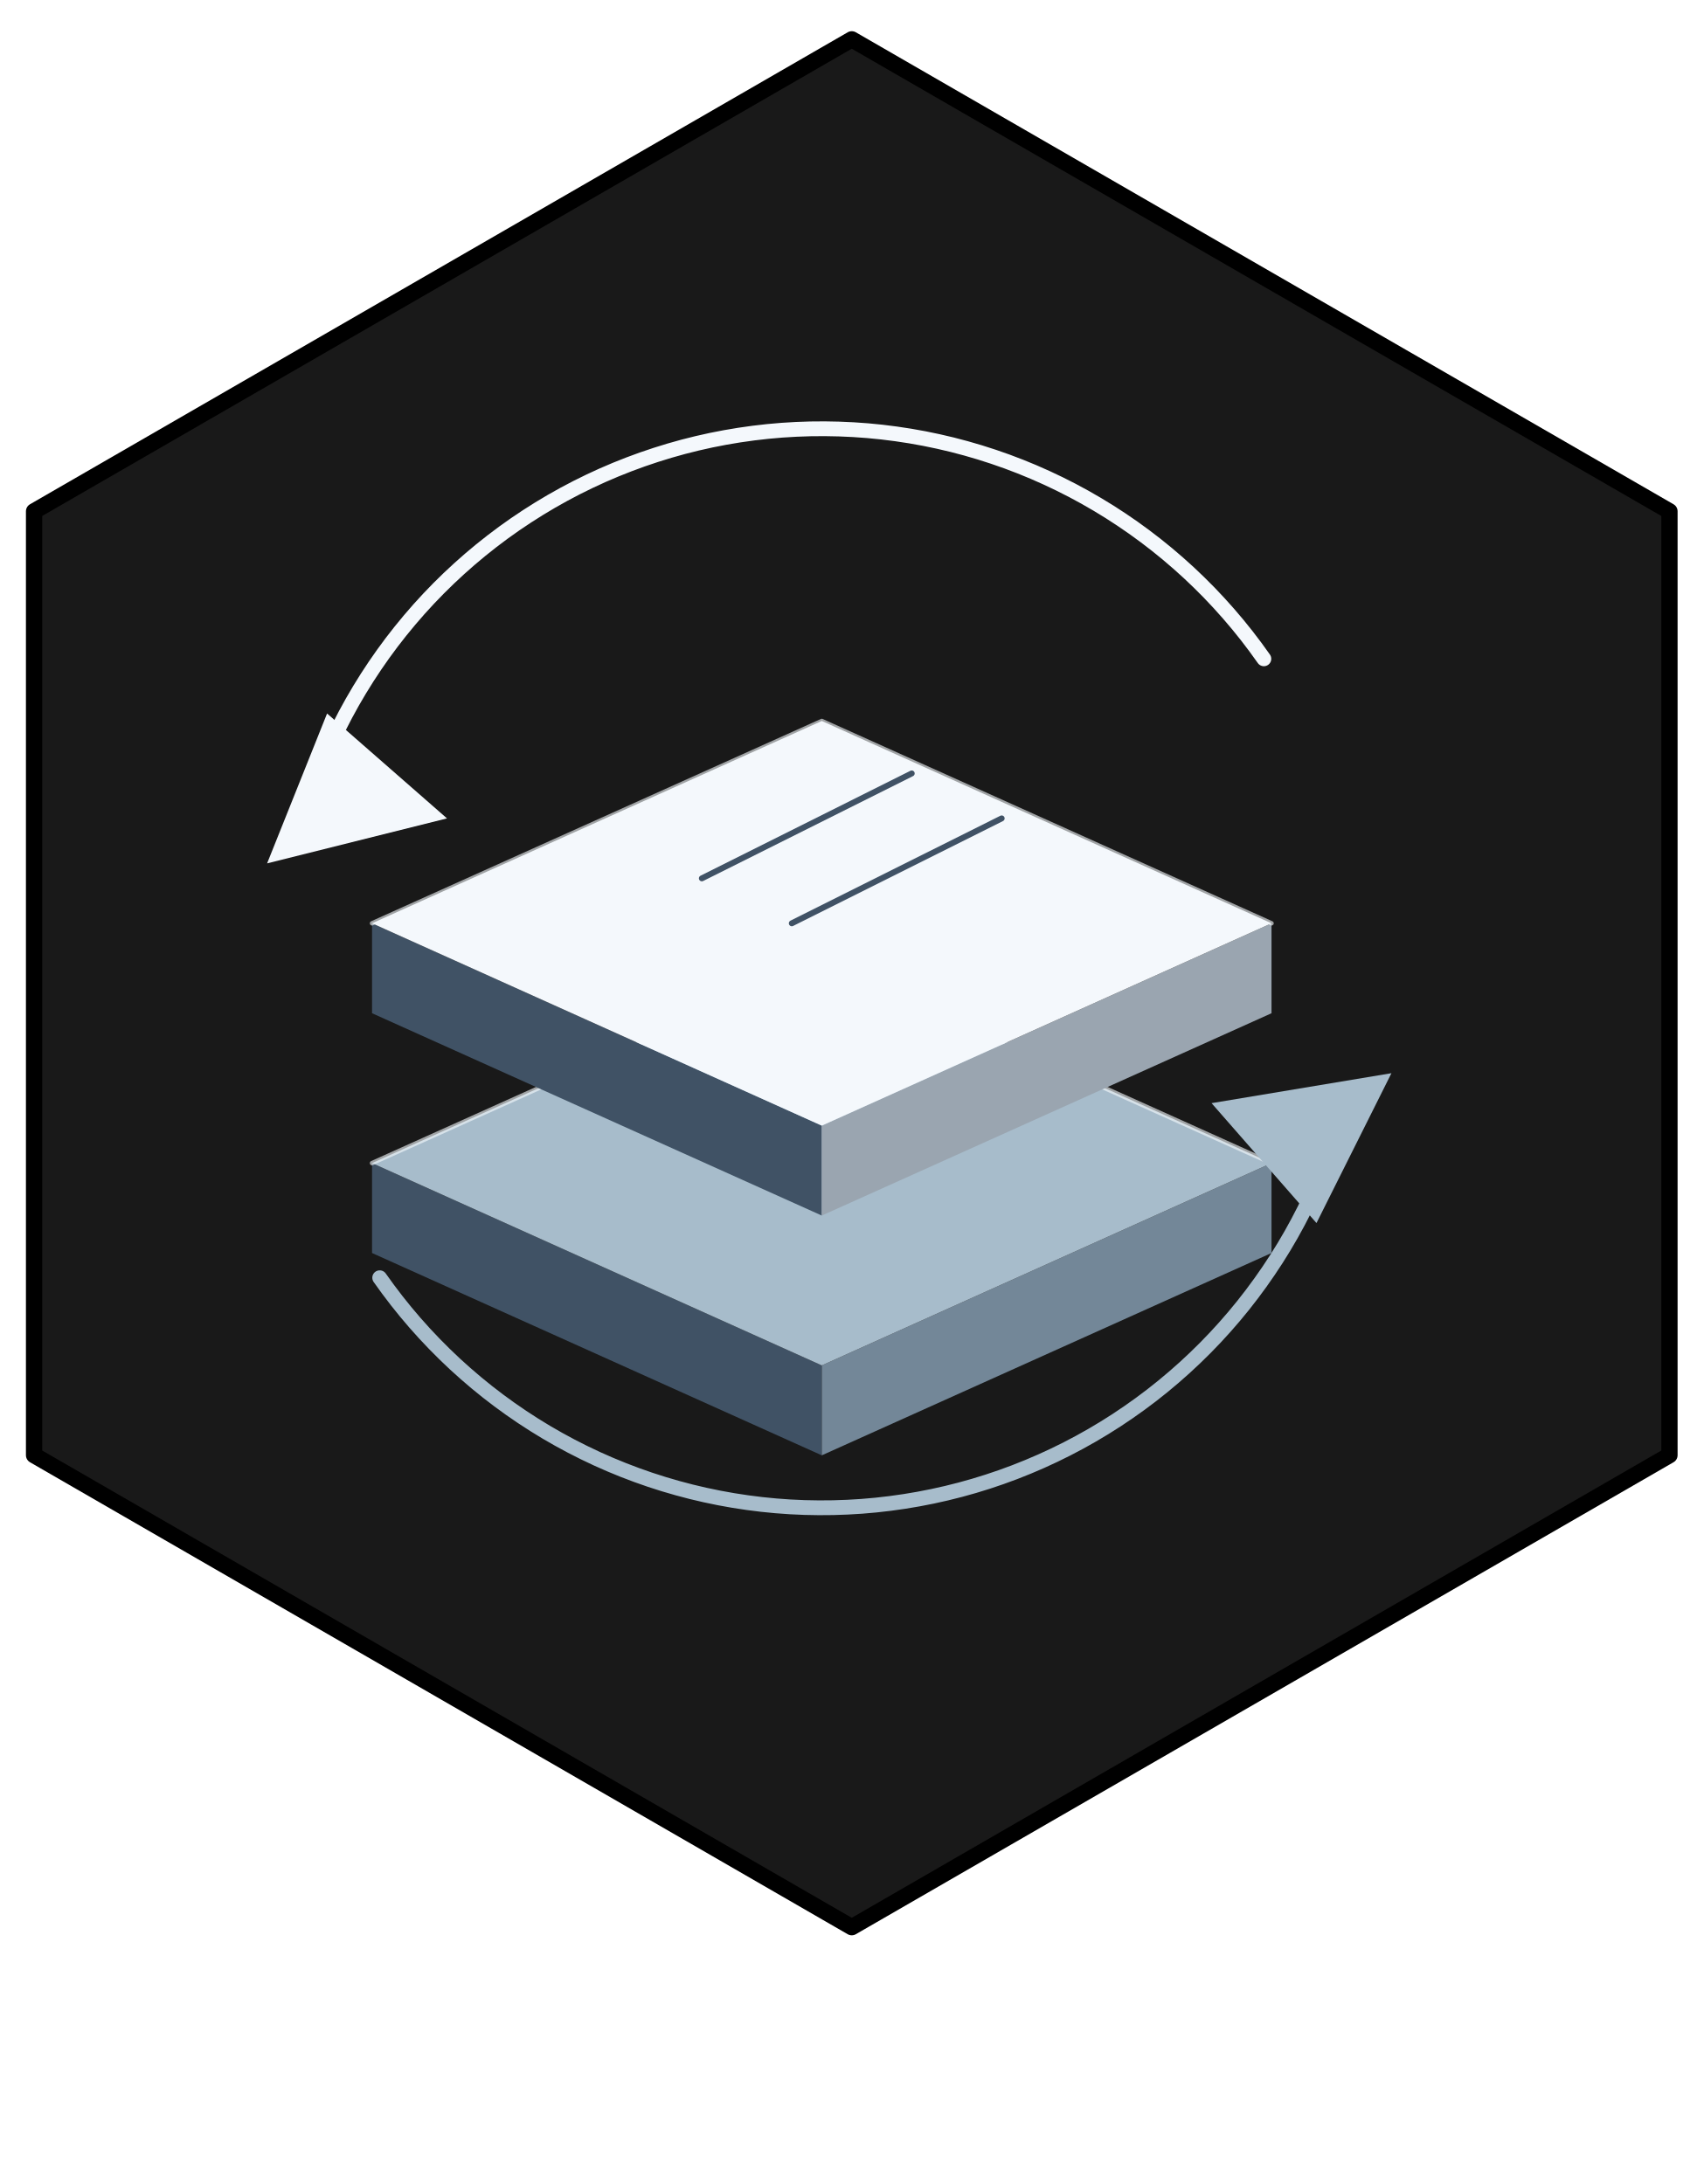
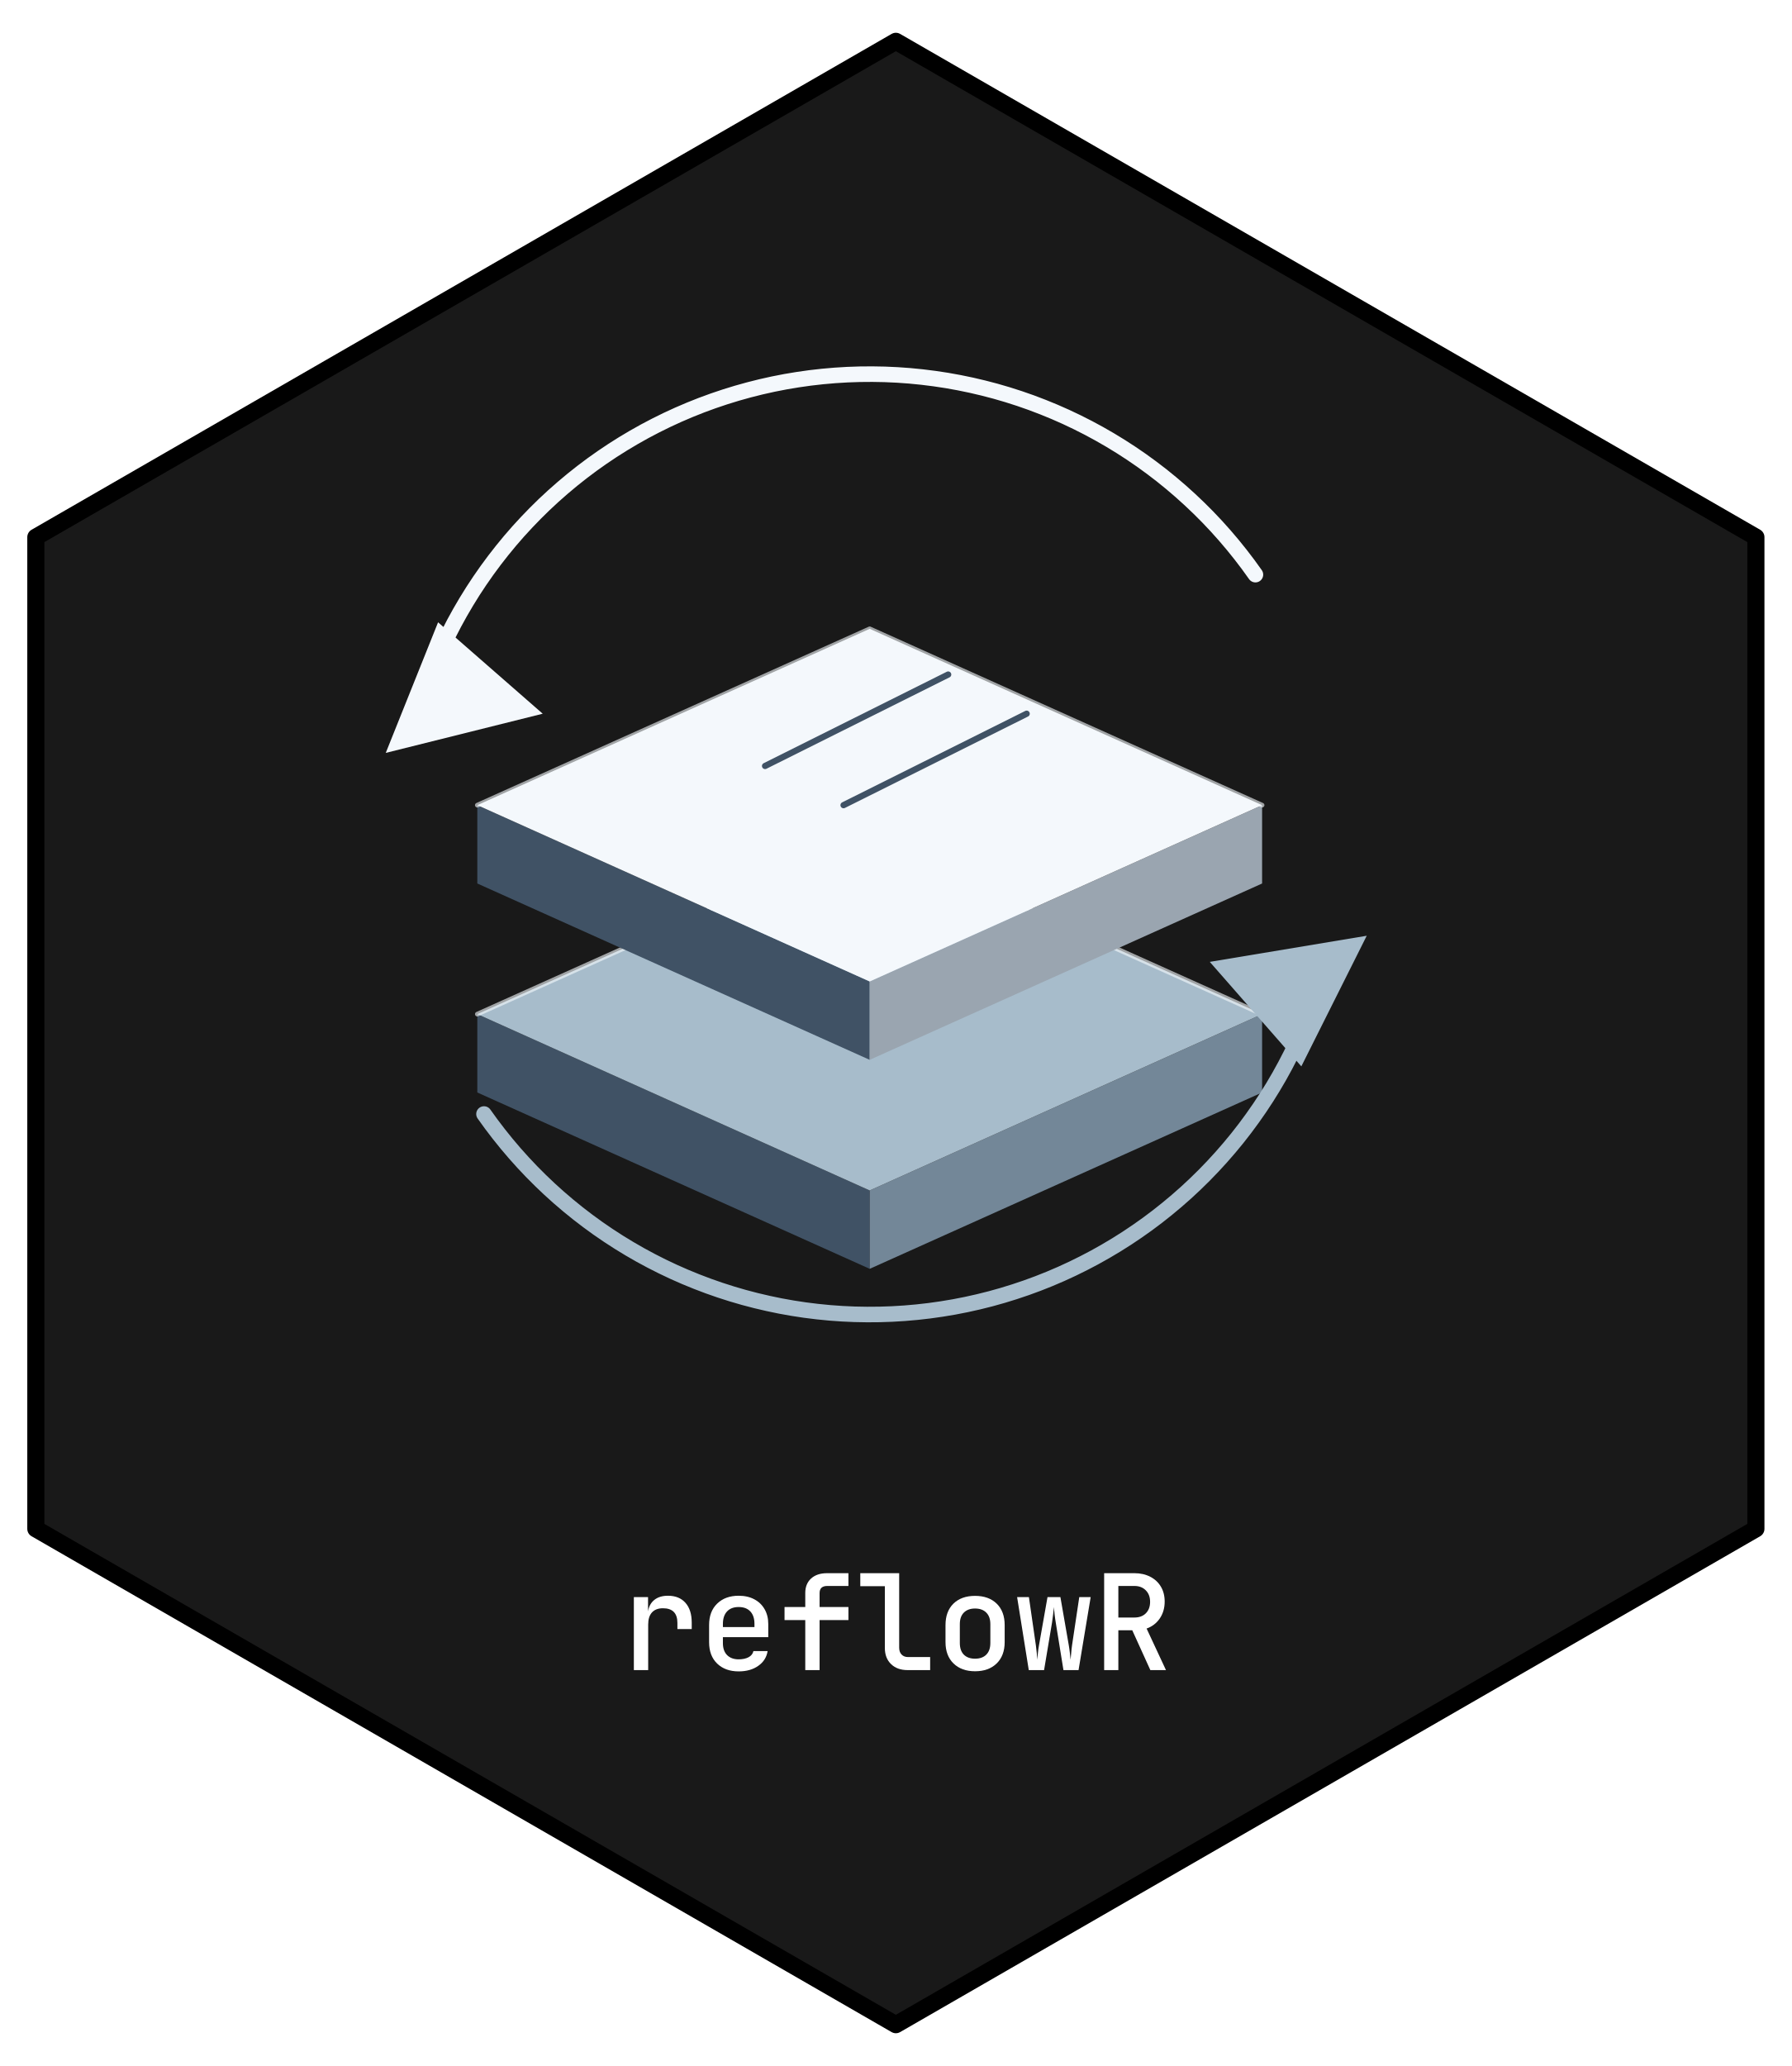
- <svg xmlns="http://www.w3.org/2000/svg" xmlns:xlink="http://www.w3.org/1999/xlink" width="432pt" height="554pt" viewBox="0 0 432 554">
+ <svg xmlns="http://www.w3.org/2000/svg" xmlns:xlink="http://www.w3.org/1999/xlink" width="432pt" height="498pt" viewBox="0 0 432 498">
  <defs>
    <g>
      <g id="glyph-0-0">
-         <path d="M 3.531 0 L 3.531 -18.703 L 7.172 -18.703 L 7.172 -15.031 C 7.359 -16.27 7.891 -17.25 8.766 -17.969 C 9.648 -18.688 10.82 -19.047 12.281 -19.047 C 14.195 -19.047 15.688 -18.441 16.75 -17.234 C 17.82 -16.035 18.359 -14.348 18.359 -12.172 L 18.359 -10.5 L 14.688 -10.5 L 14.688 -12.062 C 14.688 -14.582 13.453 -15.844 10.984 -15.844 C 9.754 -15.844 8.816 -15.484 8.172 -14.766 C 7.523 -14.055 7.203 -13.02 7.203 -11.656 L 7.203 0 Z M 3.531 0 " />
+         <path d="M 3.328 0 L 3.328 -17.594 L 6.75 -17.594 L 6.75 -14.141 C 6.926 -15.316 7.426 -16.238 8.25 -16.906 C 9.082 -17.582 10.18 -17.922 11.547 -17.922 C 13.359 -17.922 14.766 -17.352 15.766 -16.219 C 16.773 -15.094 17.281 -13.504 17.281 -11.453 L 17.281 -9.891 L 13.828 -9.891 L 13.828 -11.359 C 13.828 -13.723 12.664 -14.906 10.344 -14.906 C 9.188 -14.906 8.301 -14.566 7.688 -13.891 C 7.082 -13.223 6.781 -12.25 6.781 -10.969 L 6.781 0 Z M 3.328 0 " />
      </g>
      <g id="glyph-0-1">
-         <path d="M 10.203 0.344 C 7.91 0.344 6.07 -0.32 4.688 -1.656 C 3.312 -3 2.625 -4.828 2.625 -7.141 L 2.625 -11.562 C 2.625 -13.875 3.312 -15.695 4.688 -17.031 C 6.07 -18.375 7.91 -19.047 10.203 -19.047 C 11.742 -19.047 13.078 -18.742 14.203 -18.141 C 15.336 -17.535 16.219 -16.688 16.844 -15.594 C 17.469 -14.508 17.781 -13.242 17.781 -11.797 L 17.781 -8.438 L 6.156 -8.438 L 6.156 -6.906 C 6.156 -5.594 6.516 -4.57 7.234 -3.844 C 7.961 -3.113 8.953 -2.75 10.203 -2.75 C 11.223 -2.75 12.07 -2.938 12.75 -3.312 C 13.426 -3.688 13.832 -4.203 13.969 -4.859 L 17.609 -4.859 C 17.359 -3.273 16.555 -2.008 15.203 -1.062 C 13.859 -0.125 12.191 0.344 10.203 0.344 Z M 6.156 -11.797 L 6.156 -11.016 L 14.25 -11.016 L 14.25 -11.828 C 14.25 -13.211 13.895 -14.281 13.188 -15.031 C 12.488 -15.781 11.492 -16.156 10.203 -16.156 C 8.91 -16.156 7.91 -15.773 7.203 -15.016 C 6.504 -14.254 6.156 -13.18 6.156 -11.797 Z M 6.156 -11.797 " />
+         <path d="M 9.594 0.312 C 7.445 0.312 5.723 -0.312 4.422 -1.562 C 3.117 -2.82 2.469 -4.539 2.469 -6.719 L 2.469 -10.875 C 2.469 -13.051 3.117 -14.77 4.422 -16.031 C 5.723 -17.289 7.445 -17.922 9.594 -17.922 C 11.051 -17.922 12.312 -17.633 13.375 -17.062 C 14.438 -16.5 15.258 -15.707 15.844 -14.688 C 16.438 -13.664 16.734 -12.473 16.734 -11.109 L 16.734 -7.938 L 5.797 -7.938 L 5.797 -6.5 C 5.797 -5.258 6.133 -4.297 6.812 -3.609 C 7.5 -2.93 8.426 -2.594 9.594 -2.594 C 10.562 -2.594 11.363 -2.766 12 -3.109 C 12.633 -3.461 13.02 -3.953 13.156 -4.578 L 16.578 -4.578 C 16.336 -3.086 15.582 -1.898 14.312 -1.016 C 13.051 -0.129 11.477 0.312 9.594 0.312 Z M 5.797 -11.109 L 5.797 -10.375 L 13.406 -10.375 L 13.406 -11.141 C 13.406 -12.441 13.07 -13.441 12.406 -14.141 C 11.75 -14.848 10.812 -15.203 9.594 -15.203 C 8.383 -15.203 7.445 -14.844 6.781 -14.125 C 6.125 -13.414 5.797 -12.41 5.797 -11.109 Z M 5.797 -11.109 " />
      </g>
      <g id="glyph-0-2">
-         <path d="M 7.078 0 L 7.078 -12.812 L 1.766 -12.812 L 1.766 -16.156 L 7.078 -16.156 L 7.078 -19.75 C 7.078 -21.312 7.57 -22.547 8.562 -23.453 C 9.562 -24.359 10.922 -24.812 12.641 -24.812 L 18.125 -24.812 L 18.125 -21.562 L 12.719 -21.562 C 11.406 -21.562 10.75 -20.945 10.75 -19.719 L 10.75 -16.156 L 18.125 -16.156 L 18.125 -12.812 L 10.75 -12.812 L 10.75 0 Z M 7.078 0 " />
+         <path d="M 6.656 0 L 6.656 -12.062 L 1.656 -12.062 L 1.656 -15.203 L 6.656 -15.203 L 6.656 -18.594 C 6.656 -20.062 7.125 -21.223 8.062 -22.078 C 9 -22.93 10.281 -23.359 11.906 -23.359 L 17.062 -23.359 L 17.062 -20.281 L 11.969 -20.281 C 10.727 -20.281 10.109 -19.707 10.109 -18.562 L 10.109 -15.203 L 17.062 -15.203 L 17.062 -12.062 L 10.109 -12.062 L 10.109 0 Z M 6.656 0 " />
      </g>
      <g id="glyph-0-3">
-         <path d="M 13.094 0 C 11.32 0 9.91 -0.516 8.859 -1.547 C 7.805 -2.578 7.281 -3.953 7.281 -5.672 L 7.281 -21.484 L 0.984 -21.484 L 0.984 -24.812 L 10.953 -24.812 L 10.953 -5.75 C 10.953 -5 11.156 -4.406 11.562 -3.969 C 11.969 -3.539 12.52 -3.328 13.219 -3.328 L 18.875 -3.328 L 18.875 0 Z M 13.094 0 " />
+         <path d="M 12.312 0 C 10.656 0 9.328 -0.484 8.328 -1.453 C 7.336 -2.422 6.844 -3.719 6.844 -5.344 L 6.844 -20.219 L 0.922 -20.219 L 0.922 -23.359 L 10.297 -23.359 L 10.297 -5.406 C 10.297 -4.707 10.488 -4.156 10.875 -3.75 C 11.258 -3.344 11.785 -3.141 12.453 -3.141 L 17.766 -3.141 L 17.766 0 Z M 12.312 0 " />
      </g>
      <g id="glyph-0-4">
-         <path d="M 10.203 0.312 C 7.891 0.312 6.047 -0.352 4.672 -1.688 C 3.305 -3.031 2.625 -4.859 2.625 -7.172 L 2.625 -11.531 C 2.625 -13.863 3.301 -15.691 4.656 -17.016 C 6.02 -18.336 7.867 -19 10.203 -19 C 12.535 -19 14.379 -18.336 15.734 -17.016 C 17.098 -15.691 17.781 -13.863 17.781 -11.531 L 17.781 -7.172 C 17.781 -4.859 17.094 -3.031 15.719 -1.688 C 14.352 -0.352 12.516 0.312 10.203 0.312 Z M 10.203 -2.922 C 11.422 -2.922 12.375 -3.266 13.062 -3.953 C 13.758 -4.648 14.109 -5.645 14.109 -6.938 L 14.109 -11.766 C 14.109 -13.055 13.758 -14.047 13.062 -14.734 C 12.375 -15.43 11.422 -15.781 10.203 -15.781 C 8.973 -15.781 8.016 -15.43 7.328 -14.734 C 6.641 -14.047 6.297 -13.055 6.297 -11.766 L 6.297 -6.938 C 6.297 -5.645 6.641 -4.648 7.328 -3.953 C 8.016 -3.266 8.973 -2.922 10.203 -2.922 Z M 10.203 -2.922 " />
+         <path d="M 9.594 0.281 C 7.426 0.281 5.695 -0.344 4.406 -1.594 C 3.113 -2.852 2.469 -4.57 2.469 -6.75 L 2.469 -10.844 C 2.469 -13.039 3.102 -14.766 4.375 -16.016 C 5.656 -17.266 7.395 -17.891 9.594 -17.891 C 11.789 -17.891 13.531 -17.266 14.812 -16.016 C 16.094 -14.766 16.734 -13.039 16.734 -10.844 L 16.734 -6.75 C 16.734 -4.57 16.086 -2.852 14.797 -1.594 C 13.504 -0.344 11.77 0.281 9.594 0.281 Z M 9.594 -2.75 C 10.75 -2.75 11.648 -3.07 12.297 -3.719 C 12.953 -4.375 13.281 -5.312 13.281 -6.531 L 13.281 -11.078 C 13.281 -12.285 12.953 -13.211 12.297 -13.859 C 11.648 -14.516 10.75 -14.844 9.594 -14.844 C 8.445 -14.844 7.547 -14.516 6.891 -13.859 C 6.242 -13.211 5.922 -12.285 5.922 -11.078 L 5.922 -6.531 C 5.922 -5.312 6.242 -4.375 6.891 -3.719 C 7.547 -3.07 8.445 -2.75 9.594 -2.75 Z M 9.594 -2.75 " />
      </g>
      <g id="glyph-0-5">
-         <path d="M 3.781 0 L 0.781 -18.703 L 3.812 -18.703 L 5.578 -6.391 C 5.672 -5.773 5.75 -5.109 5.812 -4.391 C 5.883 -3.68 5.93 -3.102 5.953 -2.656 C 5.992 -3.102 6.047 -3.68 6.109 -4.391 C 6.18 -5.109 6.273 -5.773 6.391 -6.391 L 8.562 -18.703 L 11.859 -18.703 L 14.016 -6.391 C 14.117 -5.773 14.211 -5.109 14.297 -4.391 C 14.379 -3.68 14.441 -3.102 14.484 -2.656 C 14.523 -3.102 14.57 -3.68 14.625 -4.391 C 14.688 -5.109 14.766 -5.773 14.859 -6.391 L 16.688 -18.703 L 19.625 -18.703 L 16.531 0 L 12.641 0 L 10.672 -12.203 C 10.555 -12.836 10.457 -13.539 10.375 -14.312 C 10.301 -15.082 10.242 -15.695 10.203 -16.156 C 10.18 -15.695 10.117 -15.082 10.016 -14.312 C 9.91 -13.539 9.812 -12.836 9.719 -12.203 L 7.688 0 Z M 3.781 0 " />
+         <path d="M 3.547 0 L 0.734 -17.594 L 3.578 -17.594 L 5.25 -6.016 C 5.332 -5.441 5.406 -4.816 5.469 -4.141 C 5.531 -3.473 5.57 -2.926 5.594 -2.5 C 5.633 -2.926 5.688 -3.473 5.75 -4.141 C 5.82 -4.816 5.91 -5.441 6.016 -6.016 L 8.062 -17.594 L 11.172 -17.594 L 13.188 -6.016 C 13.289 -5.441 13.379 -4.816 13.453 -4.141 C 13.523 -3.473 13.582 -2.926 13.625 -2.5 C 13.676 -2.926 13.727 -3.473 13.781 -4.141 C 13.832 -4.816 13.898 -5.441 13.984 -6.016 L 15.719 -17.594 L 18.469 -17.594 L 15.547 0 L 11.906 0 L 10.047 -11.484 C 9.941 -12.086 9.848 -12.75 9.766 -13.469 C 9.691 -14.195 9.633 -14.773 9.594 -15.203 C 9.57 -14.773 9.516 -14.195 9.422 -13.469 C 9.328 -12.75 9.238 -12.086 9.156 -11.484 L 7.234 0 Z M 3.547 0 " />
      </g>
      <g id="glyph-0-6">
-         <path d="M 2.891 0 L 2.891 -24.812 L 10.641 -24.812 C 12.18 -24.812 13.535 -24.508 14.703 -23.906 C 15.867 -23.312 16.773 -22.469 17.422 -21.375 C 18.066 -20.289 18.391 -19.016 18.391 -17.547 C 18.391 -15.891 17.969 -14.445 17.125 -13.219 C 16.289 -12 15.172 -11.141 13.766 -10.641 L 18.734 0 L 14.719 0 L 10.094 -10.203 L 6.531 -10.203 L 6.531 0 Z M 6.531 -13.469 L 10.641 -13.469 C 11.867 -13.469 12.844 -13.828 13.562 -14.547 C 14.289 -15.273 14.656 -16.25 14.656 -17.469 C 14.656 -18.719 14.285 -19.711 13.547 -20.453 C 12.805 -21.191 11.836 -21.562 10.641 -21.562 L 6.531 -21.562 Z M 6.531 -13.469 " />
+         <path d="M 2.719 0 L 2.719 -23.359 L 10.016 -23.359 C 11.461 -23.359 12.734 -23.07 13.828 -22.5 C 14.93 -21.938 15.785 -21.145 16.391 -20.125 C 17.004 -19.102 17.312 -17.898 17.312 -16.516 C 17.312 -14.953 16.914 -13.594 16.125 -12.438 C 15.332 -11.289 14.273 -10.484 12.953 -10.016 L 17.625 0 L 13.859 0 L 9.5 -9.594 L 6.141 -9.594 L 6.141 0 Z M 6.141 -12.672 L 10.016 -12.672 C 11.172 -12.672 12.086 -13.008 12.766 -13.688 C 13.453 -14.375 13.797 -15.297 13.797 -16.453 C 13.797 -17.617 13.445 -18.547 12.75 -19.234 C 12.062 -19.93 11.148 -20.281 10.016 -20.281 L 6.141 -20.281 Z M 6.141 -12.672 " />
      </g>
    </g>
  </defs>
-   <path fill-rule="nonzero" fill="rgb(9.804%, 9.804%, 9.804%)" fill-opacity="1" stroke-width="4.125" stroke-linecap="round" stroke-linejoin="round" stroke="rgb(0%, 0%, 0%)" stroke-opacity="1" stroke-miterlimit="10" d="M 216 9.977 L 423.359 129.695 L 423.359 369.133 L 216 488.855 L 8.641 369.133 L 8.641 129.695 Z M 216 9.977 " />
-   <path fill-rule="nonzero" fill="rgb(25.098%, 32.157%, 39.608%)" fill-opacity="1" d="M 94.348 295.035 L 208.398 346.355 L 208.398 369.164 L 94.348 317.844 Z M 94.348 295.035 " />
-   <path fill-rule="nonzero" fill="rgb(45.098%, 52.941%, 59.608%)" fill-opacity="1" d="M 208.398 346.355 L 322.445 295.035 L 322.445 317.844 L 208.398 369.164 Z M 208.398 346.355 " />
-   <path fill-rule="nonzero" fill="rgb(65.49%, 73.725%, 79.608%)" fill-opacity="1" d="M 94.348 295.035 L 208.398 243.715 L 322.445 295.035 L 208.398 346.355 Z M 94.348 295.035 " />
-   <path fill="none" stroke-width="1.125" stroke-linecap="round" stroke-linejoin="round" stroke="rgb(95.686%, 97.255%, 98.824%)" stroke-opacity="0.62" stroke-miterlimit="10" d="M 94.348 295.035 L 208.398 243.715 L 322.445 295.035 " />
-   <path fill-rule="nonzero" fill="rgb(25.098%, 32.157%, 39.608%)" fill-opacity="1" d="M 94.348 234.207 L 208.398 285.531 L 208.398 308.34 L 94.348 257.02 Z M 94.348 234.207 " />
-   <path fill-rule="nonzero" fill="rgb(60.392%, 64.706%, 69.02%)" fill-opacity="1" d="M 208.398 285.531 L 322.445 234.207 L 322.445 257.02 L 208.398 308.34 Z M 208.398 285.531 " />
-   <path fill-rule="nonzero" fill="rgb(95.686%, 97.255%, 98.824%)" fill-opacity="1" d="M 94.348 234.207 L 208.398 182.887 L 322.445 234.207 L 208.398 285.531 Z M 94.348 234.207 " />
-   <path fill="none" stroke-width="1.125" stroke-linecap="round" stroke-linejoin="round" stroke="rgb(95.686%, 97.255%, 98.824%)" stroke-opacity="0.62" stroke-miterlimit="10" d="M 94.348 234.207 L 208.398 182.887 L 322.445 234.207 " />
-   <path fill="none" stroke-width="3.75" stroke-linecap="round" stroke-linejoin="round" stroke="rgb(95.686%, 97.255%, 98.824%)" stroke-opacity="1" stroke-miterlimit="10" d="M 320.504 167.117 L 318.383 164.172 L 316.188 161.285 L 313.914 158.457 L 311.566 155.691 L 309.145 152.988 L 306.656 150.348 L 304.094 147.777 L 301.469 145.273 L 298.773 142.844 L 296.02 140.484 L 293.203 138.199 L 290.324 135.988 L 287.391 133.855 L 284.398 131.801 L 281.355 129.824 L 278.262 127.934 L 275.117 126.121 L 271.926 124.395 L 268.691 122.754 L 265.41 121.199 L 262.094 119.73 L 258.738 118.352 L 255.348 117.062 L 251.922 115.863 L 248.469 114.754 L 244.984 113.738 L 241.477 112.812 L 237.945 111.984 L 234.391 111.246 L 230.82 110.605 L 227.234 110.059 L 223.633 109.605 L 220.023 109.25 L 216.406 108.992 L 212.781 108.828 L 209.152 108.758 L 205.523 108.785 L 201.898 108.91 L 198.277 109.129 L 194.664 109.445 L 191.059 109.859 L 187.465 110.367 L 183.887 110.969 L 180.328 111.664 L 176.785 112.457 L 173.27 113.34 L 169.773 114.32 L 166.309 115.391 L 162.871 116.551 L 159.465 117.805 L 156.094 119.145 L 152.758 120.574 L 149.465 122.094 L 146.211 123.699 L 143 125.391 L 139.836 127.168 L 136.723 129.027 L 133.656 130.969 L 130.645 132.988 L 127.684 135.09 L 124.785 137.27 L 121.941 139.523 L 119.16 141.852 L 116.441 144.254 L 113.785 146.727 L 111.195 149.27 L 108.676 151.879 L 106.227 154.555 L 103.852 157.297 L 101.547 160.098 L 99.316 162.961 L 97.164 165.883 L 95.09 168.859 L 93.094 171.891 L 91.18 174.973 L 89.348 178.102 L 87.602 181.281 L 85.938 184.508 L 84.363 187.773 " />
-   <path fill="none" stroke-width="3.75" stroke-linecap="round" stroke-linejoin="round" stroke="rgb(65.49%, 73.725%, 79.608%)" stroke-opacity="1" stroke-miterlimit="10" d="M 96.289 324.113 L 98.41 327.055 L 100.605 329.941 L 102.879 332.77 L 105.227 335.539 L 107.648 338.242 L 110.141 340.879 L 112.699 343.449 L 115.324 345.953 L 118.02 348.383 L 120.773 350.742 L 123.594 353.031 L 126.469 355.238 L 129.402 357.371 L 132.395 359.426 L 135.438 361.402 L 138.531 363.297 L 141.676 365.105 L 144.867 366.832 L 148.105 368.473 L 151.383 370.031 L 154.699 371.496 L 158.055 372.875 L 161.445 374.164 L 164.871 375.367 L 168.324 376.473 L 171.809 377.488 L 175.316 378.414 L 178.848 379.242 L 182.402 379.98 L 185.973 380.621 L 189.559 381.168 L 193.16 381.621 L 196.77 381.977 L 200.391 382.238 L 204.012 382.402 L 207.641 382.469 L 211.27 382.441 L 214.895 382.316 L 218.516 382.098 L 222.133 381.781 L 225.734 381.367 L 229.328 380.859 L 232.906 380.258 L 236.465 379.562 L 240.008 378.77 L 243.527 377.887 L 247.02 376.91 L 250.488 375.84 L 253.926 374.676 L 257.328 373.426 L 260.699 372.082 L 264.035 370.652 L 267.328 369.133 L 270.582 367.527 L 273.793 365.836 L 276.957 364.059 L 280.07 362.203 L 283.137 360.262 L 286.148 358.238 L 289.109 356.137 L 292.012 353.961 L 294.852 351.707 L 297.633 349.375 L 300.355 346.973 L 303.008 344.5 L 305.598 341.957 L 308.117 339.348 L 310.566 336.672 L 312.945 333.93 L 315.25 331.129 L 317.477 328.266 L 319.629 325.344 L 321.703 322.367 L 323.699 319.34 L 325.613 316.258 L 327.445 313.125 L 329.191 309.945 L 330.855 306.719 L 332.434 303.453 " />
-   <path fill-rule="nonzero" fill="rgb(95.686%, 97.255%, 98.824%)" fill-opacity="1" d="M 82.945 180.988 L 67.738 219.004 L 113.355 207.598 Z M 82.945 180.988 " />
-   <path fill-rule="nonzero" fill="rgb(65.49%, 73.725%, 79.608%)" fill-opacity="1" d="M 333.848 310.242 L 352.859 272.227 L 307.238 279.828 Z M 333.848 310.242 " />
-   <path fill="none" stroke-width="1.5" stroke-linecap="round" stroke-linejoin="round" stroke="rgb(25.098%, 32.157%, 39.608%)" stroke-opacity="1" stroke-miterlimit="10" d="M 177.984 222.805 L 231.207 196.191 " />
-   <path fill="none" stroke-width="1.5" stroke-linecap="round" stroke-linejoin="round" stroke="rgb(25.098%, 32.157%, 39.608%)" stroke-opacity="1" stroke-miterlimit="10" d="M 200.793 234.207 L 254.016 207.598 " />
+   <path fill-rule="nonzero" fill="rgb(9.804%, 9.804%, 9.804%)" fill-opacity="1" stroke-width="4.125" stroke-linecap="round" stroke-linejoin="round" stroke="rgb(0%, 0%, 0%)" stroke-opacity="1" stroke-miterlimit="10" d="M 216 9.961 L 423.359 129.48 L 423.359 368.52 L 216 488.039 L 8.641 368.52 L 8.641 129.48 Z M 216 9.961 " />
+   <path fill-rule="nonzero" fill="rgb(25.098%, 32.157%, 39.608%)" fill-opacity="1" d="M 115.086 244.449 L 209.691 286.953 L 209.691 305.844 L 115.086 263.34 Z M 115.086 244.449 " />
+   <path fill-rule="nonzero" fill="rgb(45.098%, 52.941%, 59.608%)" fill-opacity="1" d="M 209.691 286.953 L 304.301 244.449 L 304.301 263.34 L 209.691 305.844 Z M 209.691 286.953 " />
+   <path fill-rule="nonzero" fill="rgb(65.49%, 73.725%, 79.608%)" fill-opacity="1" d="M 115.086 244.449 L 209.691 201.949 L 304.301 244.449 L 209.691 286.953 Z M 115.086 244.449 " />
+   <path fill="none" stroke-width="1.125" stroke-linecap="round" stroke-linejoin="round" stroke="rgb(95.686%, 97.255%, 98.824%)" stroke-opacity="0.62" stroke-miterlimit="10" d="M 115.086 244.449 L 209.691 201.949 L 304.301 244.449 " />
+   <path fill-rule="nonzero" fill="rgb(25.098%, 32.157%, 39.608%)" fill-opacity="1" d="M 115.086 194.078 L 209.691 236.578 L 209.691 255.469 L 115.086 212.965 Z M 115.086 194.078 " />
+   <path fill-rule="nonzero" fill="rgb(60.392%, 64.706%, 69.02%)" fill-opacity="1" d="M 209.691 236.578 L 304.301 194.078 L 304.301 212.965 L 209.691 255.469 Z M 209.691 236.578 " />
+   <path fill-rule="nonzero" fill="rgb(95.686%, 97.255%, 98.824%)" fill-opacity="1" d="M 115.086 194.078 L 209.691 151.574 L 304.301 194.078 L 209.691 236.578 Z M 115.086 194.078 " />
+   <path fill="none" stroke-width="1.125" stroke-linecap="round" stroke-linejoin="round" stroke="rgb(95.686%, 97.255%, 98.824%)" stroke-opacity="0.62" stroke-miterlimit="10" d="M 115.086 194.078 L 209.691 151.574 L 304.301 194.078 " />
+   <path fill="none" stroke-width="3.75" stroke-linecap="round" stroke-linejoin="round" stroke="rgb(95.686%, 97.255%, 98.824%)" stroke-opacity="1" stroke-miterlimit="10" d="M 302.691 138.512 L 300.934 136.074 L 299.109 133.684 L 297.223 131.34 L 295.277 129.051 L 293.27 126.812 L 291.203 124.625 L 289.078 122.496 L 286.898 120.426 L 284.664 118.41 L 282.379 116.457 L 280.043 114.562 L 277.656 112.734 L 275.223 110.965 L 272.742 109.266 L 270.215 107.629 L 267.648 106.062 L 265.039 104.562 L 262.395 103.133 L 259.707 101.773 L 256.988 100.484 L 254.238 99.27 L 251.453 98.129 L 248.641 97.059 L 245.801 96.066 L 242.934 95.148 L 240.043 94.305 L 237.133 93.543 L 234.203 92.855 L 231.258 92.246 L 228.293 91.711 L 225.32 91.262 L 222.332 90.887 L 219.336 90.59 L 216.336 90.375 L 213.328 90.238 L 210.32 90.184 L 207.309 90.207 L 204.301 90.309 L 201.297 90.492 L 198.301 90.754 L 195.309 91.094 L 192.328 91.516 L 189.363 92.012 L 186.406 92.59 L 183.469 93.246 L 180.551 93.98 L 177.652 94.789 L 174.777 95.676 L 171.926 96.637 L 169.102 97.672 L 166.305 98.785 L 163.539 99.969 L 160.805 101.227 L 158.105 102.559 L 155.445 103.957 L 152.82 105.43 L 150.234 106.969 L 147.691 108.574 L 145.191 110.25 L 142.738 111.988 L 140.332 113.793 L 137.973 115.66 L 135.668 117.59 L 133.41 119.578 L 131.207 121.625 L 129.062 123.734 L 126.973 125.895 L 124.938 128.109 L 122.965 130.379 L 121.055 132.703 L 119.207 135.07 L 117.418 137.492 L 115.699 139.957 L 114.043 142.465 L 112.457 145.02 L 110.938 147.613 L 109.488 150.246 L 108.109 152.914 L 106.801 155.621 " />
+   <path fill="none" stroke-width="3.75" stroke-linecap="round" stroke-linejoin="round" stroke="rgb(65.49%, 73.725%, 79.608%)" stroke-opacity="1" stroke-miterlimit="10" d="M 116.695 268.531 L 118.453 270.969 L 120.277 273.359 L 122.164 275.703 L 124.109 277.992 L 126.117 280.23 L 128.184 282.418 L 130.309 284.547 L 132.484 286.617 L 134.719 288.633 L 137.008 290.586 L 139.344 292.48 L 141.73 294.309 L 144.164 296.078 L 146.645 297.777 L 149.172 299.414 L 151.738 300.98 L 154.344 302.48 L 156.992 303.91 L 159.676 305.27 L 162.395 306.559 L 165.148 307.773 L 167.934 308.914 L 170.746 309.984 L 173.586 310.977 L 176.453 311.895 L 179.34 312.738 L 182.25 313.5 L 185.184 314.188 L 188.129 314.801 L 191.09 315.332 L 194.066 315.785 L 197.051 316.156 L 200.047 316.453 L 203.051 316.668 L 206.055 316.805 L 209.066 316.859 L 212.074 316.836 L 215.082 316.734 L 218.086 316.551 L 221.086 316.289 L 224.074 315.949 L 227.055 315.527 L 230.023 315.031 L 232.977 314.453 L 235.914 313.797 L 238.836 313.066 L 241.734 312.254 L 244.609 311.367 L 247.461 310.406 L 250.285 309.371 L 253.082 308.258 L 255.848 307.074 L 258.578 305.816 L 261.277 304.484 L 263.941 303.086 L 266.566 301.613 L 269.152 300.074 L 271.695 298.469 L 274.191 296.793 L 276.648 295.055 L 279.055 293.25 L 281.41 291.383 L 283.719 289.453 L 285.977 287.465 L 288.176 285.418 L 290.324 283.312 L 292.414 281.148 L 294.445 278.934 L 296.418 276.664 L 298.332 274.344 L 300.18 271.973 L 301.965 269.551 L 303.688 267.086 L 305.34 264.578 L 306.93 262.023 L 308.449 259.43 L 309.898 256.797 L 311.277 254.129 L 312.586 251.422 " />
+   <path fill-rule="nonzero" fill="rgb(95.686%, 97.255%, 98.824%)" fill-opacity="1" d="M 105.625 150 L 93.008 181.484 L 130.852 172.039 Z M 105.625 150 " />
+   <path fill-rule="nonzero" fill="rgb(65.49%, 73.725%, 79.608%)" fill-opacity="1" d="M 313.762 257.043 L 329.531 225.559 L 291.688 231.855 Z M 313.762 257.043 " />
+   <path fill="none" stroke-width="1.5" stroke-linecap="round" stroke-linejoin="round" stroke="rgb(25.098%, 32.157%, 39.608%)" stroke-opacity="1" stroke-miterlimit="10" d="M 184.465 184.633 L 228.613 162.594 " />
+   <path fill="none" stroke-width="1.5" stroke-linecap="round" stroke-linejoin="round" stroke="rgb(25.098%, 32.157%, 39.608%)" stroke-opacity="1" stroke-miterlimit="10" d="M 203.387 194.078 L 247.535 172.039 " />
  <g fill="rgb(100%, 100%, 100%)" fill-opacity="1">
-     <use xlink:href="#glyph-0-0" x="146" y="541.352" />
-     <use xlink:href="#glyph-0-1" x="166" y="541.352" />
-     <use xlink:href="#glyph-0-2" x="186" y="541.352" />
-     <use xlink:href="#glyph-0-3" x="206" y="541.352" />
-     <use xlink:href="#glyph-0-4" x="226" y="541.352" />
-     <use xlink:href="#glyph-0-5" x="246" y="541.352" />
-     <use xlink:href="#glyph-0-6" x="266" y="541.352" />
+     <use xlink:href="#glyph-0-0" x="149.5" y="402.569" />
+     <use xlink:href="#glyph-0-1" x="168.5" y="402.569" />
+     <use xlink:href="#glyph-0-2" x="187.5" y="402.569" />
+     <use xlink:href="#glyph-0-3" x="206.5" y="402.569" />
+     <use xlink:href="#glyph-0-4" x="225.5" y="402.569" />
+     <use xlink:href="#glyph-0-5" x="244.5" y="402.569" />
+     <use xlink:href="#glyph-0-6" x="263.5" y="402.569" />
  </g>
</svg>
